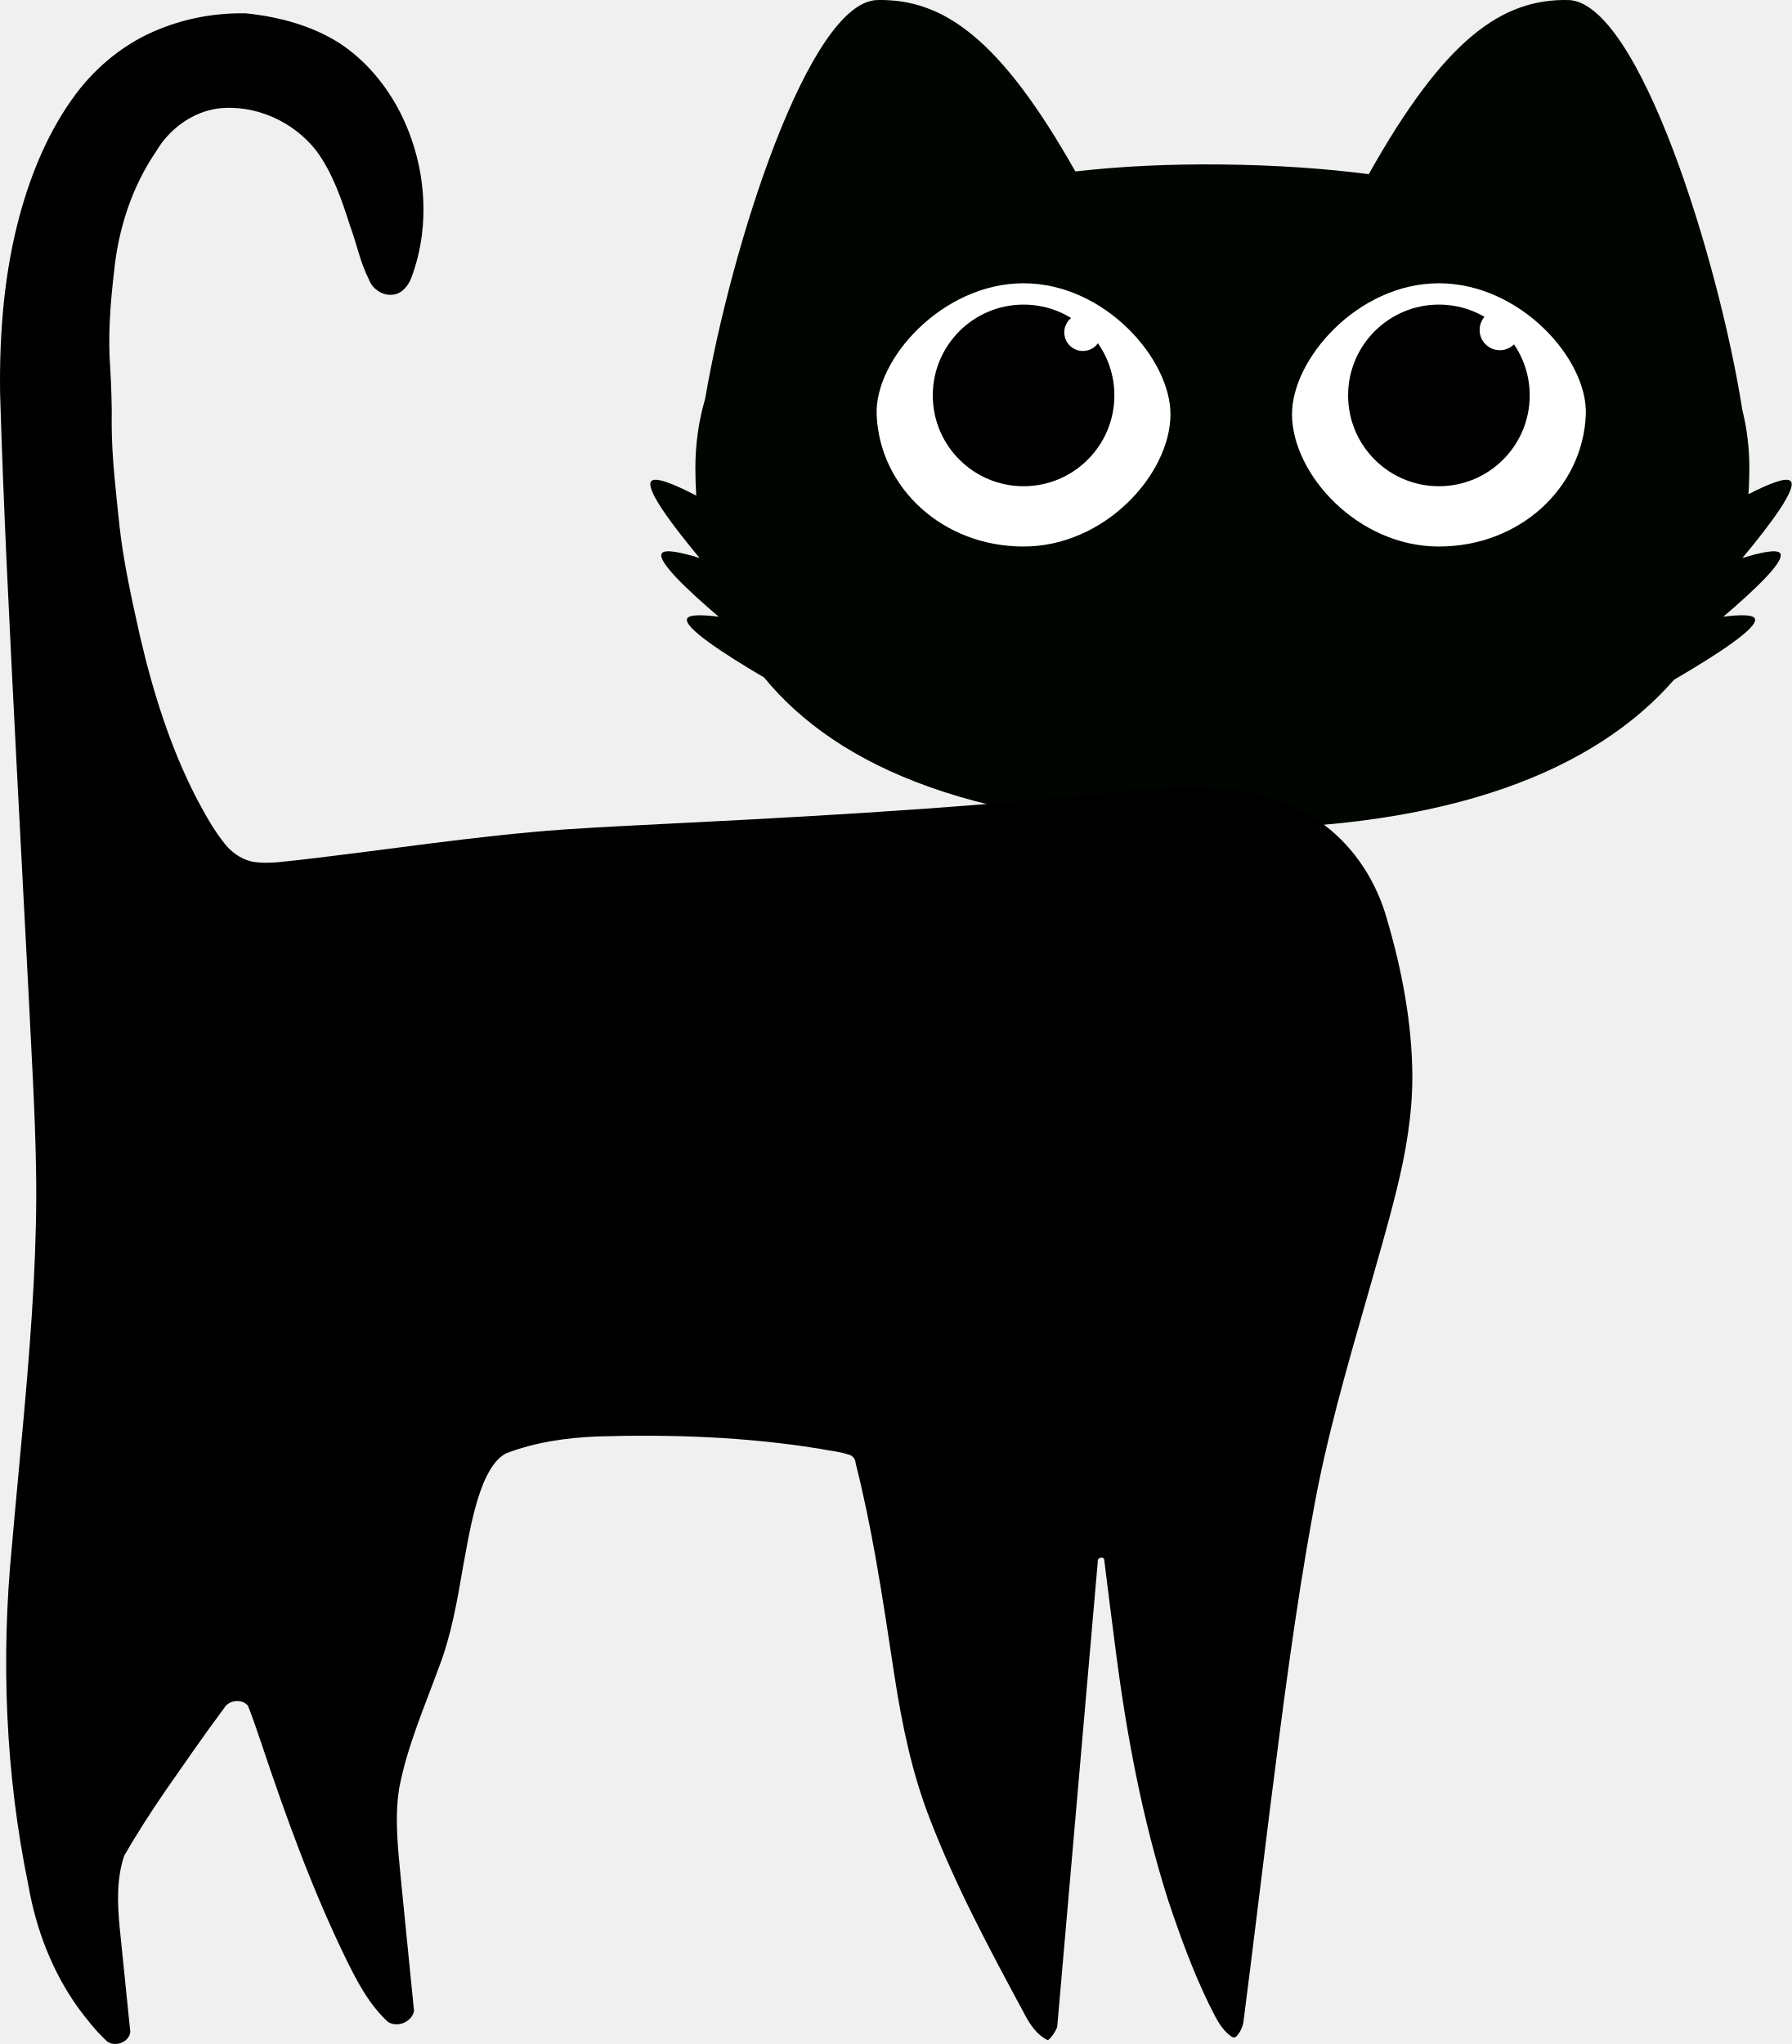
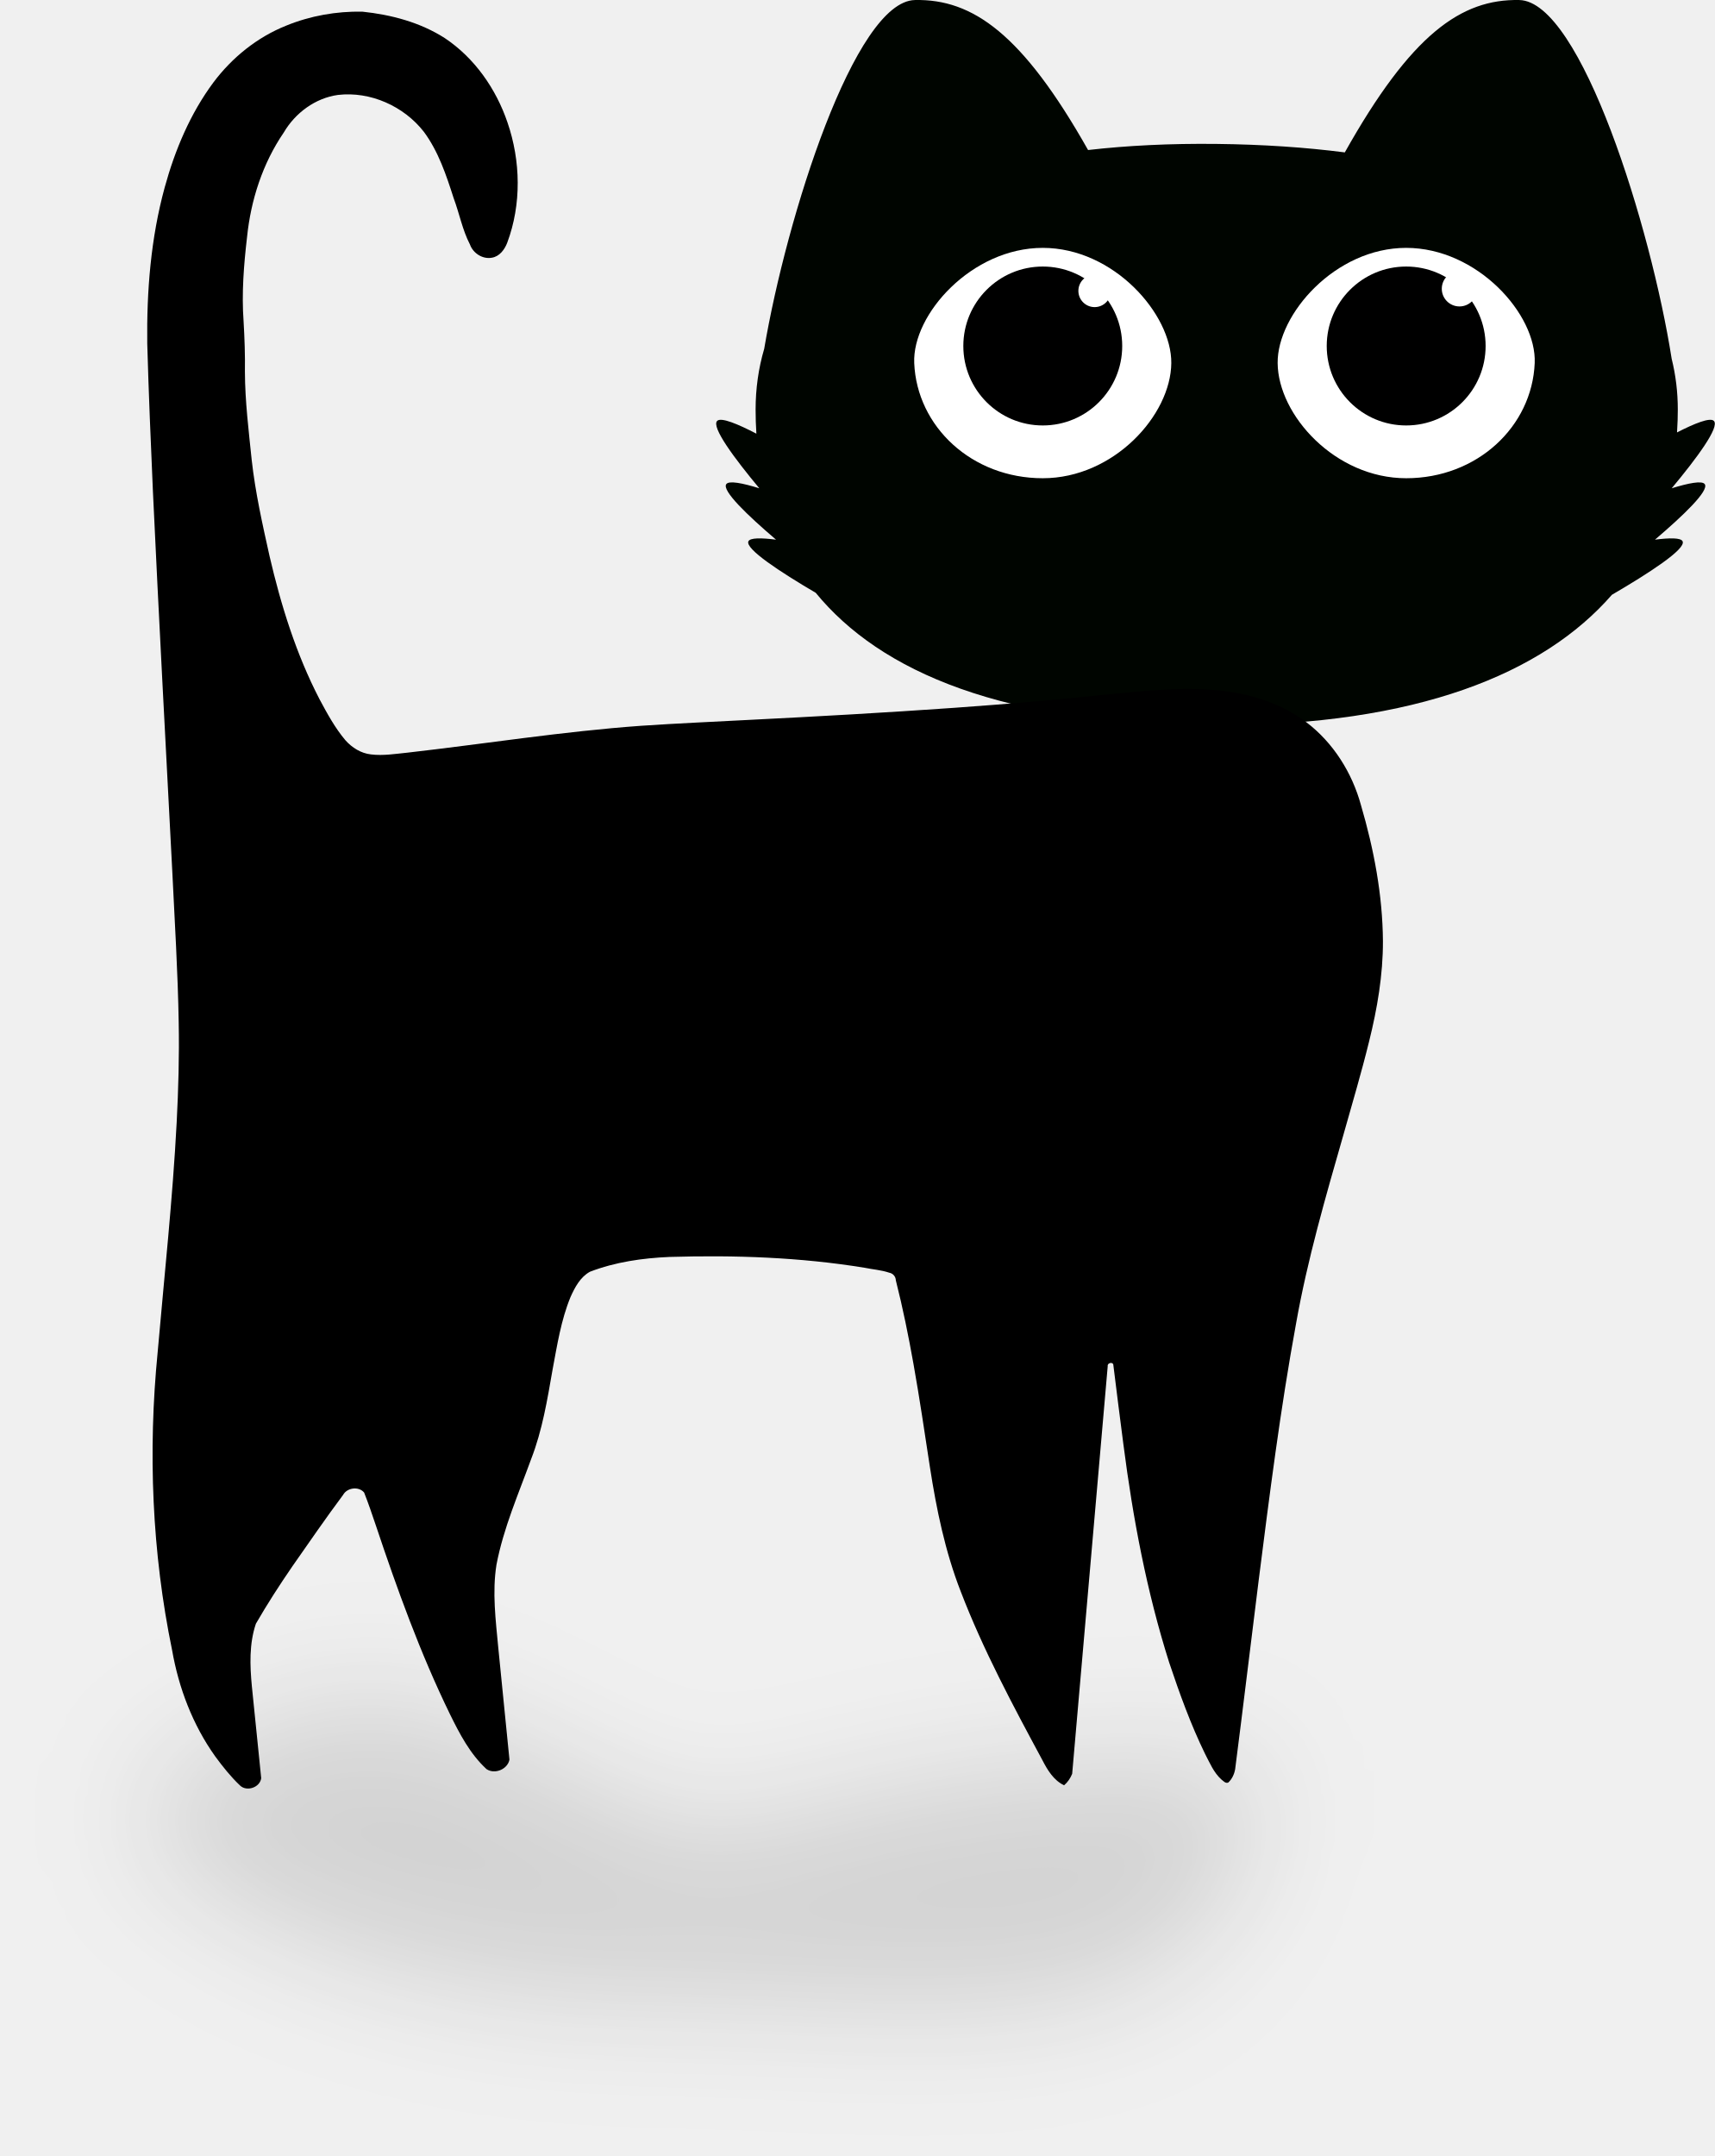
- <svg xmlns="http://www.w3.org/2000/svg" width="670.251" height="764.561" viewBox="0 0 177.337 202.29">
-   <path d="M155.212.003c6.986.14 14.916 25.77 17.242 40.577.462 1.856.693 3.775.693 5.746q-.001.58-.019 1.157l.001.032h-.002q-.02.699-.067 1.393c1.984-1.017 3.74-1.724 4.165-1.305.693.685-1.94 4.228-4.767 7.623 1.883-.581 3.438-.896 3.739-.467.512.731-2.393 3.516-5.63 6.277 1.666-.212 2.94-.224 3.126.191.394.88-3.825 3.609-8 6.045-7.773 8.917-22.04 14.773-44.706 14.773-24.134 0-38.063-6.089-45.359-14.995-4.045-2.377-8-4.97-7.617-5.823.186-.415 1.46-.403 3.125-.19-3.236-2.762-6.141-5.547-5.629-6.278.3-.43 1.856-.115 3.74.467-2.828-3.395-5.461-6.938-4.768-7.623.444-.438 2.342.356 4.434 1.446a42 42 0 0 1-.087-2.723c0-2.359.32-4.662.973-6.878C72.335 24.507 80.04.138 86.853.003c6.534-.13 12.166 3.828 19.583 16.965 4.428-.507 9.27-.75 14.55-.69 5.25.059 10.075.389 14.493.958C142.97 3.886 148.634-.128 155.212.003" style="display:inline;fill:#000500;fill-opacity:1;stroke-width:.265" />
-   <path d="M127.88 41.062c.053 5.894 6.51 13.026 14.54 13.026s14.242-5.838 14.54-13.026c.23-5.513-6.51-13.027-14.54-13.027s-14.59 7.514-14.54 13.027" style="display:inline;fill:#fff;fill-opacity:1;stroke-width:.254" />
-   <circle cx="-142.42" cy="39.133" r="8.987" style="display:inline;fill:#000;fill-opacity:1;stroke-width:.422" transform="scale(-1 1)" />
-   <path d="M115.851 41.062c-.053 5.894-6.51 13.026-14.54 13.026S87.069 48.25 86.77 41.062c-.23-5.513 6.51-13.027 14.54-13.027s14.59 7.514 14.54 13.027" style="display:inline;fill:#fff;fill-opacity:1;stroke-width:.254" />
-   <circle cx="101.311" cy="39.133" r="8.987" style="display:inline;fill:#000;fill-opacity:1;stroke-width:.422" />
-   <circle cx="-148.449" cy="32.659" r="2" style="display:inline;opacity:1;vector-effect:none;fill:#fff;fill-opacity:1;stroke-width:.24;stroke-linecap:butt;stroke-linejoin:miter;stroke-miterlimit:4;stroke-dasharray:none;stroke-dashoffset:0;stroke-opacity:1" transform="scale(-1 1)" />
-   <circle cx="-107.177" cy="32.897" r="1.838" style="display:inline;opacity:1;vector-effect:none;fill:#fff;fill-opacity:1;stroke-width:.24;stroke-linecap:butt;stroke-linejoin:miter;stroke-miterlimit:4;stroke-dasharray:none;stroke-dashoffset:0;stroke-opacity:1" transform="scale(-1 1)" />
-   <path d="M24.334 1.318c3.266.342 6.542 1.205 9.33 2.991 3.37 2.245 5.8 5.735 7.095 9.543 1.498 4.36 1.593 9.247-.025 13.587-.292.78-.876 1.575-1.752 1.71-1.05.191-2.128-.52-2.474-1.507-.854-1.648-1.19-3.493-1.836-5.22-.84-2.614-1.722-5.282-3.372-7.513-2.262-2.899-6.047-4.599-9.72-4.172-2.565.353-4.837 2.04-6.13 4.252C13.068 18.472 11.73 22.6 11.3 26.78c-.37 3.174-.628 6.379-.395 9.574.111 1.897.18 3.796.15 5.696.014 3.344.427 6.667.77 9.988.406 3.662 1.216 7.26 2.015 10.852 1.296 5.583 3.016 11.109 5.664 16.21.86 1.605 1.739 3.222 2.917 4.621.747.841 1.763 1.484 2.898 1.605 1.383.171 2.77-.066 4.146-.202 8.809-1.002 17.576-2.405 26.424-3.037 4.052-.272 8.11-.451 12.165-.664 7.76-.389 15.518-.821 23.269-1.37a526 526 0 0 0 17.808-1.557c4.217-.416 8.48-.86 12.709-.34 3.31.417 6.6 1.503 9.284 3.528 3.047 2.31 5.181 5.711 6.183 9.383 1.463 4.991 2.445 10.16 2.484 15.374.011 3.83-.642 7.63-1.563 11.337-.867 3.53-1.905 7.015-2.891 10.512-2.03 7.076-4.09 14.163-5.376 21.42-1.771 9.64-2.998 19.37-4.234 29.09-.893 7.101-1.74 14.21-2.655 21.308-.1.564-.355 1.112-.78 1.503-.312.133-.56-.19-.784-.354-.856-.774-1.302-1.867-1.828-2.869-1.628-3.333-2.889-6.83-4.066-10.343-2.546-8.025-4.106-16.328-5.18-24.668-.397-3.023-.774-6.048-1.15-9.074-.147-.307-.706-.11-.627.223l-4.02 46.097c-.2.495-.507.95-.915 1.297-1.173-.557-1.877-1.718-2.447-2.832-3.355-6.224-6.707-12.48-9.247-19.093-1.76-4.513-2.743-9.282-3.482-14.056-.596-3.89-1.167-7.784-1.858-11.658-.565-3.18-1.208-6.347-2-9.478a.9.9 0 0 0-.74-.857c-.905-.31-1.868-.365-2.798-.562-7.285-1.187-14.692-1.442-22.06-1.222-3.059.132-6.137.571-9.007 1.676-1.098.606-1.706 1.767-2.2 2.87-1.07 2.612-1.503 5.419-2.021 8.177-.597 3.421-1.16 6.88-2.425 10.132-1.431 3.94-3.136 7.815-3.925 11.953-.496 3.12-.085 6.281.205 9.4l1.263 12.648c-.209 1.099-1.674 1.703-2.596 1.07-1.862-1.715-3.048-3.997-4.148-6.24-3.351-6.88-5.952-14.09-8.375-21.338-.42-1.241-.839-2.483-1.32-3.701-.619-.737-1.937-.554-2.386.277-1.974 2.643-3.838 5.365-5.73 8.067-1.453 2.114-2.847 4.271-4.129 6.494-.768 2.277-.679 4.724-.454 7.083q.519 5.193 1.056 10.383c-.137 1.06-1.65 1.568-2.407.82-1.048-.994-1.95-2.133-2.805-3.295-2.53-3.549-4.117-7.713-4.866-11.992C.537 175.58.077 164.163 1.186 152.926c.753-8.655 1.696-17.296 2.15-25.974.193-3.76.303-7.524.23-11.288-.096-5.735-.455-11.46-.73-17.187-.745-14.305-1.519-28.61-2.188-42.918-.247-5.565-.482-11.13-.64-16.699-.074-5.94.401-11.93 1.976-17.676 1.158-4.218 2.886-8.33 5.505-11.858 2.115-2.823 4.965-5.125 8.254-6.433 2.715-1.11 5.661-1.628 8.591-1.575" style="display:inline;fill:#000;stroke:none;stroke-width:.659" />
+ <svg xmlns="http://www.w3.org/2000/svg" width="733.181" height="921.632" viewBox="0 0 193.987 243.848">
+   <defs>
+     <filter id="a" width="1.246" height="1.949" x="-0.123" y="-0.475" style="color-interpolation-filters:sRGB">
+       <feGaussianBlur stdDeviation="6.518" />
+     </filter>
+   </defs>
+   <path d="M129.886 201.091c0 2.501-2.858 17.396-17.182 21.776-14.324 4.38-33.446 1.461-52.137 1.461-37.38 0-57.87-15.256-57.87-20.259-0-2.501 12.345-10.235 24.556-11.644 12.211-1.41 30.453 12.799 39.856 13.787 3.633-.204 22.126-5.982 38.579-7.032 16.453-1.05 24.198-.59 24.198 1.911z" style="opacity:.627;mix-blend-mode:normal;fill-opacity:.198;stroke-width:.195;filter:url(#a)" transform="matrix(1 0 0 1.055804 12.94653 -10.52048)" />
+   <path d="M171.862.003c6.986.14 14.916 25.77 17.242 40.577.462 1.856.693 3.775.693 5.746q-.001.58-.019 1.157l.001.032h-.002q-.02.699-.067 1.393c1.984-1.017 3.74-1.724 4.165-1.305.693.685-1.94 4.228-4.767 7.623 1.883-.581 3.438-.896 3.739-.467.512.731-2.393 3.516-5.63 6.277 1.666-.212 2.94-.224 3.126.191.394.88-3.825 3.609-8 6.045-7.773 8.917-22.04 14.773-44.706 14.773-24.134 0-38.063-6.089-45.359-14.995-4.045-2.377-8-4.97-7.617-5.823.186-.415 1.46-.403 3.125-.19-3.236-2.762-6.141-5.547-5.629-6.278.3-.43 1.856-.115 3.74.467-2.828-3.395-5.461-6.938-4.768-7.623.444-.438 2.342.356 4.434 1.446a42 42 0 0 1-.087-2.723c0-2.359.32-4.662.973-6.878 2.536-14.941 10.241-39.31 17.054-39.445 6.534-.13 12.166 3.828 19.583 16.965 4.428-.507 9.27-.75 14.55-.69 5.25.059 10.075.389 14.493.958 7.491-13.35 13.155-17.364 19.733-17.233" style="display:inline;fill:#000500;fill-opacity:1;stroke-width:.265" />
+   <path d="M144.53 41.062c.053 5.894 6.51 13.026 14.54 13.026s14.242-5.838 14.54-13.026c.23-5.513-6.51-13.027-14.54-13.027s-14.59 7.514-14.54 13.027" style="display:inline;fill:#fff;fill-opacity:1;stroke-width:.254" />
+   <circle cx="-159.07" cy="39.133" r="8.987" style="display:inline;fill:#000;fill-opacity:1;stroke-width:.422" transform="scale(-1 1)" />
+   <path d="M132.501 41.062c-.053 5.894-6.51 13.026-14.54 13.026s-14.242-5.838-14.541-13.026c-.23-5.513 6.51-13.027 14.54-13.027s14.59 7.514 14.54 13.027" style="display:inline;fill:#fff;fill-opacity:1;stroke-width:.254" />
+   <circle cx="117.961" cy="39.133" r="8.987" style="display:inline;fill:#000;fill-opacity:1;stroke-width:.422" />
+   <circle cx="-165.099" cy="32.659" r="2" style="display:inline;opacity:1;vector-effect:none;fill:#fff;fill-opacity:1;stroke-width:.24;stroke-linecap:butt;stroke-linejoin:miter;stroke-miterlimit:4;stroke-dasharray:none;stroke-dashoffset:0;stroke-opacity:1" transform="scale(-1 1)" />
+   <circle cx="-123.827" cy="32.897" r="1.838" style="display:inline;opacity:1;vector-effect:none;fill:#fff;fill-opacity:1;stroke-width:.24;stroke-linecap:butt;stroke-linejoin:miter;stroke-miterlimit:4;stroke-dasharray:none;stroke-dashoffset:0;stroke-opacity:1" transform="scale(-1 1)" />
+   <path d="M40.984 1.318c3.266.342 6.542 1.205 9.33 2.991 3.37 2.245 5.8 5.735 7.095 9.543 1.498 4.36 1.593 9.247-.025 13.587-.292.78-.876 1.575-1.752 1.71-1.05.191-2.128-.52-2.474-1.507-.854-1.648-1.19-3.493-1.836-5.22-.84-2.614-1.722-5.282-3.372-7.513-2.262-2.899-6.047-4.599-9.72-4.172-2.565.353-4.837 2.04-6.13 4.252-2.382 3.483-3.72 7.611-4.15 11.791-.37 3.174-.628 6.379-.395 9.574.111 1.897.18 3.796.15 5.696.014 3.344.427 6.667.77 9.988.406 3.662 1.216 7.26 2.015 10.852 1.296 5.583 3.016 11.109 5.664 16.21.86 1.605 1.739 3.222 2.917 4.621.747.841 1.763 1.484 2.898 1.605 1.383.171 2.77-.066 4.146-.202 8.809-1.002 17.576-2.405 26.424-3.037 4.052-.272 8.11-.451 12.165-.664 7.76-.389 15.518-.821 23.269-1.37a526 526 0 0 0 17.808-1.557c4.217-.416 8.48-.86 12.709-.34 3.31.417 6.6 1.503 9.284 3.528 3.047 2.31 5.181 5.711 6.183 9.383 1.463 4.991 2.445 10.16 2.484 15.374.011 3.83-.642 7.63-1.563 11.337-.867 3.53-1.905 7.015-2.891 10.512-2.03 7.076-4.09 14.163-5.376 21.42-1.771 9.64-2.998 19.37-4.234 29.09-.893 7.101-1.74 14.21-2.655 21.308-.1.564-.355 1.112-.78 1.503-.312.133-.56-.19-.784-.354-.856-.774-1.302-1.867-1.828-2.869-1.628-3.333-2.889-6.83-4.066-10.343-2.546-8.025-4.106-16.328-5.18-24.668-.397-3.023-.774-6.048-1.15-9.074-.147-.307-.706-.11-.627.223l-4.02 46.097c-.2.495-.507.95-.915 1.297-1.173-.557-1.877-1.718-2.447-2.832-3.355-6.224-6.707-12.48-9.247-19.093-1.76-4.513-2.743-9.282-3.482-14.056-.596-3.89-1.167-7.784-1.858-11.658-.565-3.18-1.208-6.347-2-9.478a.9.9 0 0 0-.74-.857c-.905-.31-1.868-.365-2.798-.562-7.285-1.187-14.692-1.442-22.06-1.222-3.059.132-6.137.571-9.007 1.676-1.098.606-1.706 1.767-2.2 2.87-1.07 2.612-1.503 5.419-2.021 8.177-.597 3.421-1.16 6.88-2.425 10.132-1.431 3.94-3.136 7.815-3.925 11.953-.496 3.12-.085 6.281.205 9.4l1.263 12.648c-.209 1.099-1.674 1.703-2.596 1.07-1.862-1.715-3.048-3.997-4.148-6.24-3.351-6.88-5.952-14.09-8.375-21.338-.42-1.241-.839-2.483-1.32-3.701-.619-.737-1.937-.554-2.386.277-1.974 2.643-3.838 5.365-5.73 8.067-1.453 2.114-2.847 4.271-4.129 6.494-.768 2.277-.679 4.724-.454 7.083q.519 5.193 1.056 10.383c-.137 1.06-1.65 1.568-2.407.82-1.048-.994-1.95-2.133-2.805-3.295-2.53-3.549-4.117-7.713-4.866-11.992-2.283-11.066-2.743-22.483-1.634-33.72.753-8.655 1.696-17.296 2.15-25.974.193-3.76.303-7.524.23-11.288-.096-5.735-.455-11.46-.73-17.187-.745-14.305-1.519-28.61-2.188-42.918-.247-5.565-.482-11.13-.64-16.699-.074-5.94.401-11.93 1.976-17.676 1.158-4.218 2.886-8.33 5.505-11.858 2.115-2.823 4.965-5.125 8.254-6.433 2.715-1.11 5.661-1.628 8.591-1.575" style="display:inline;fill:#000;stroke:none;stroke-width:.659" />
</svg>
